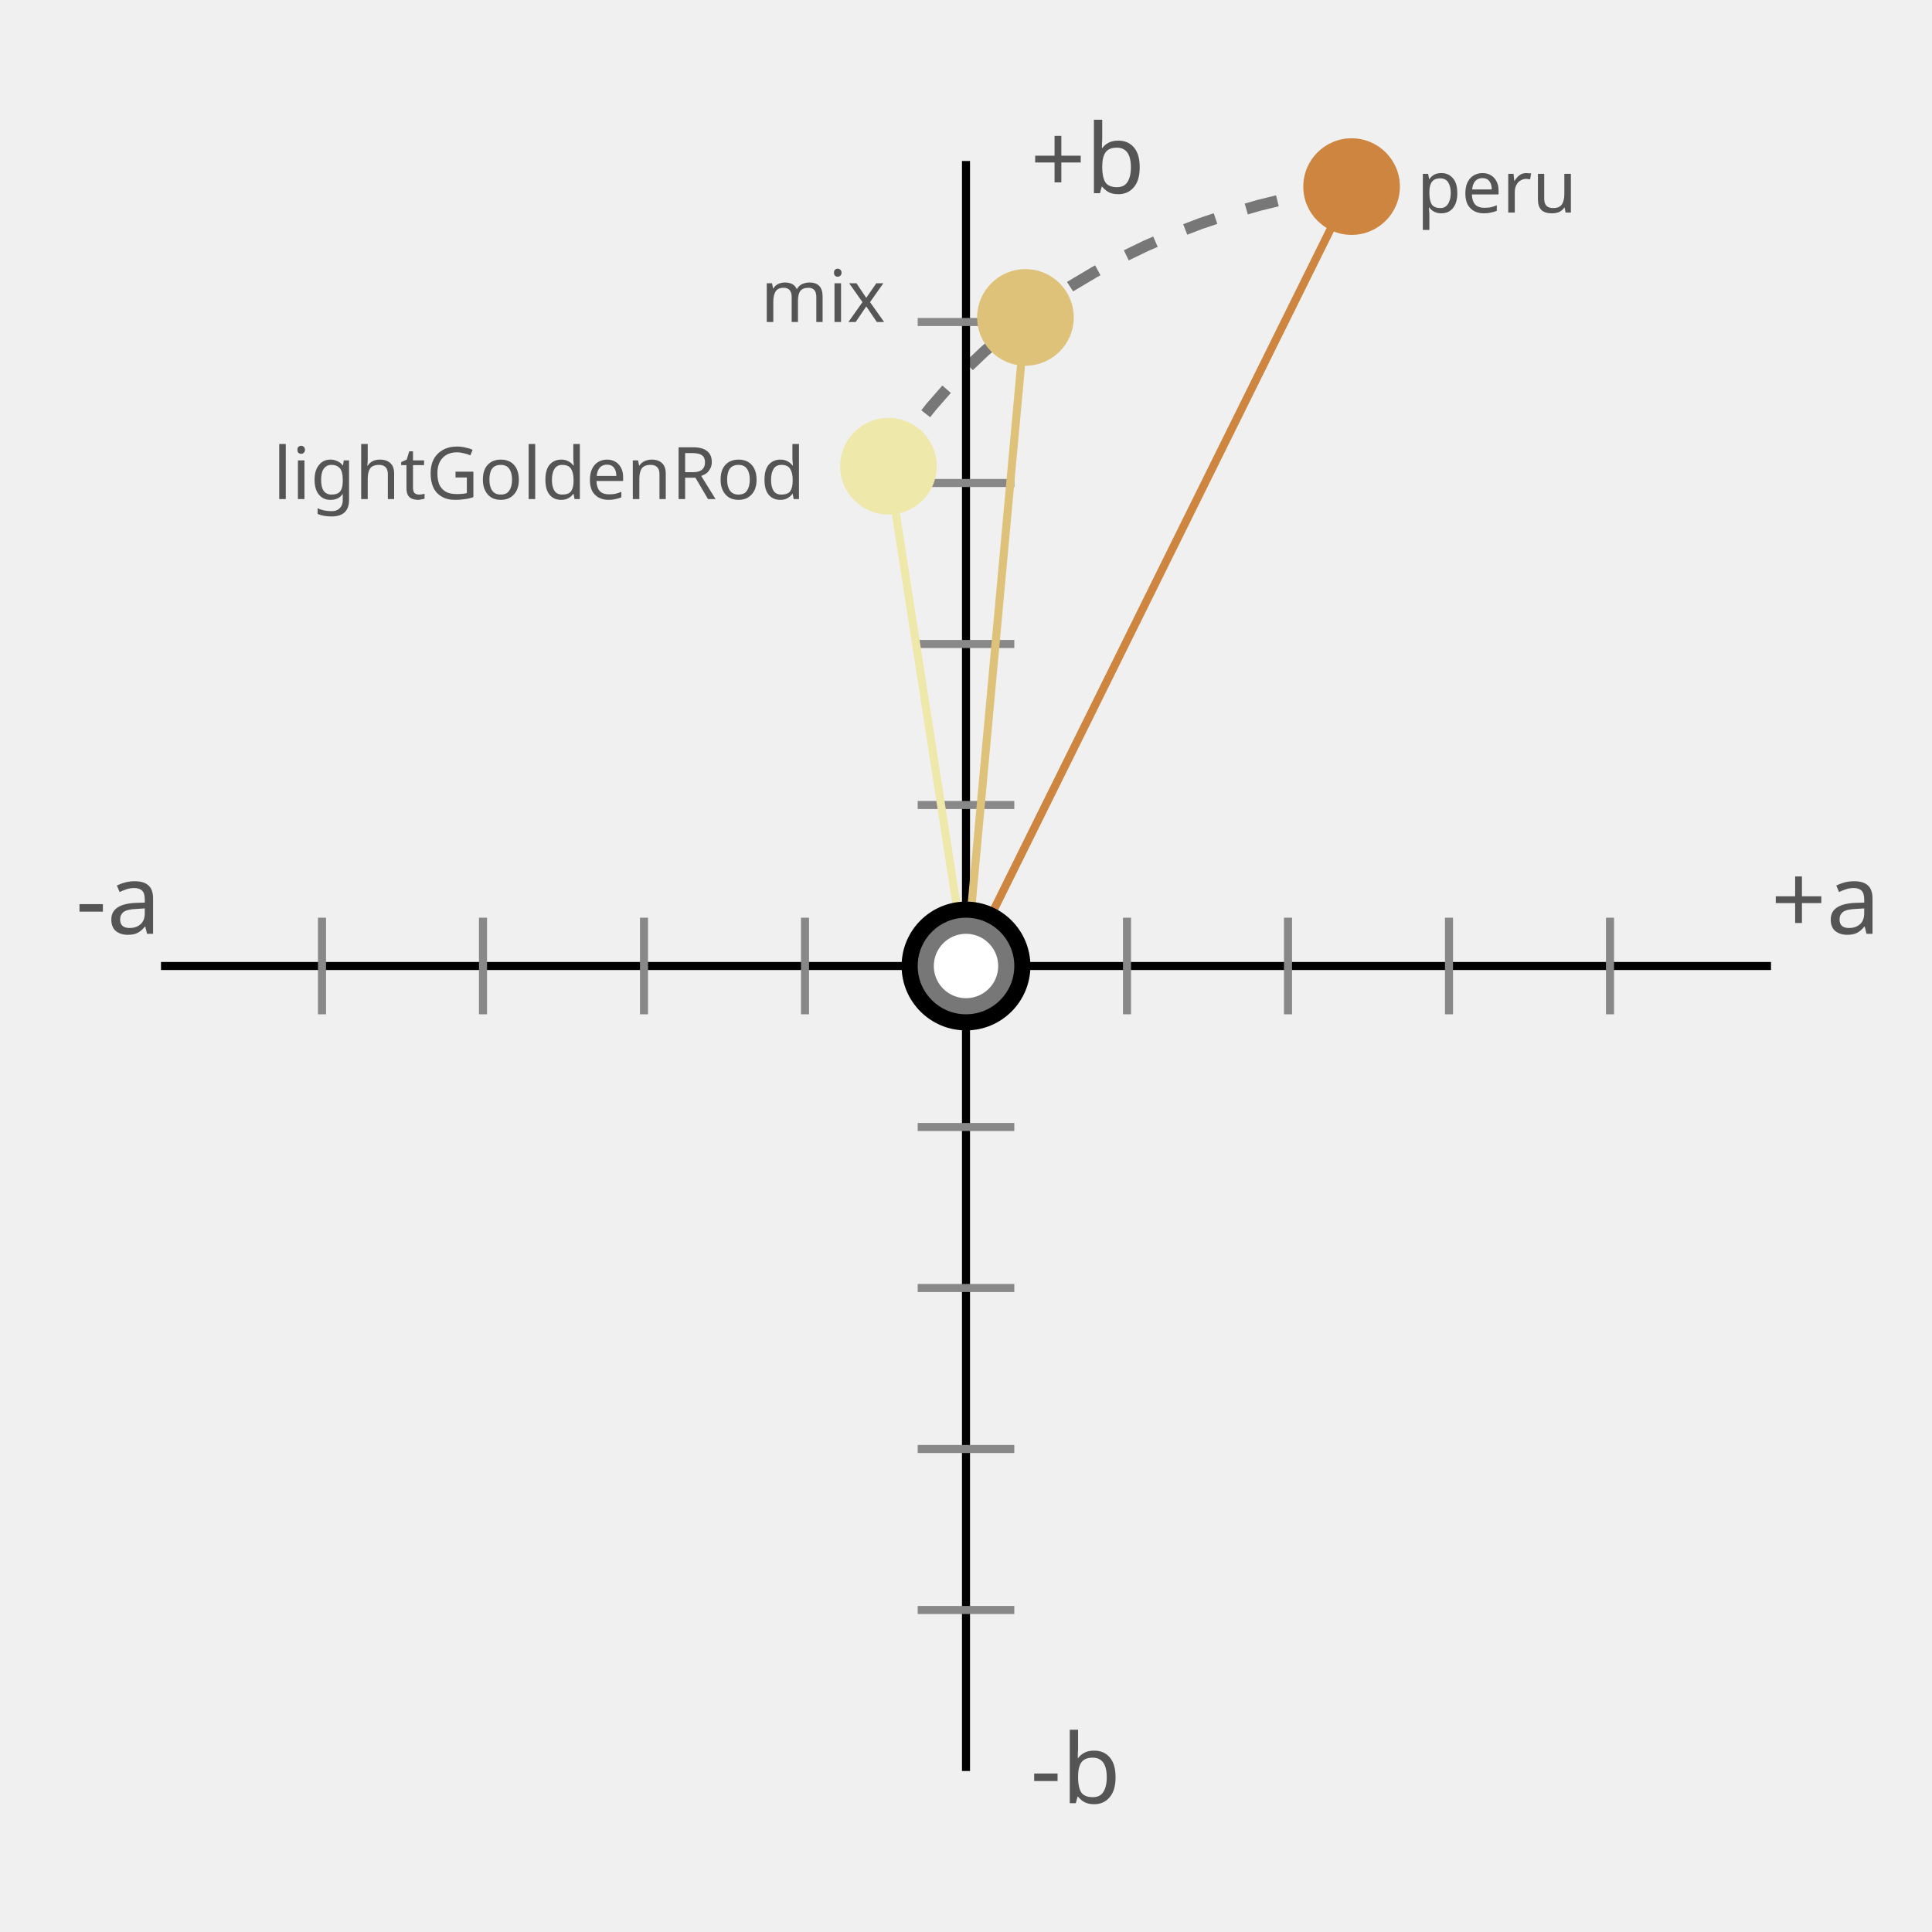
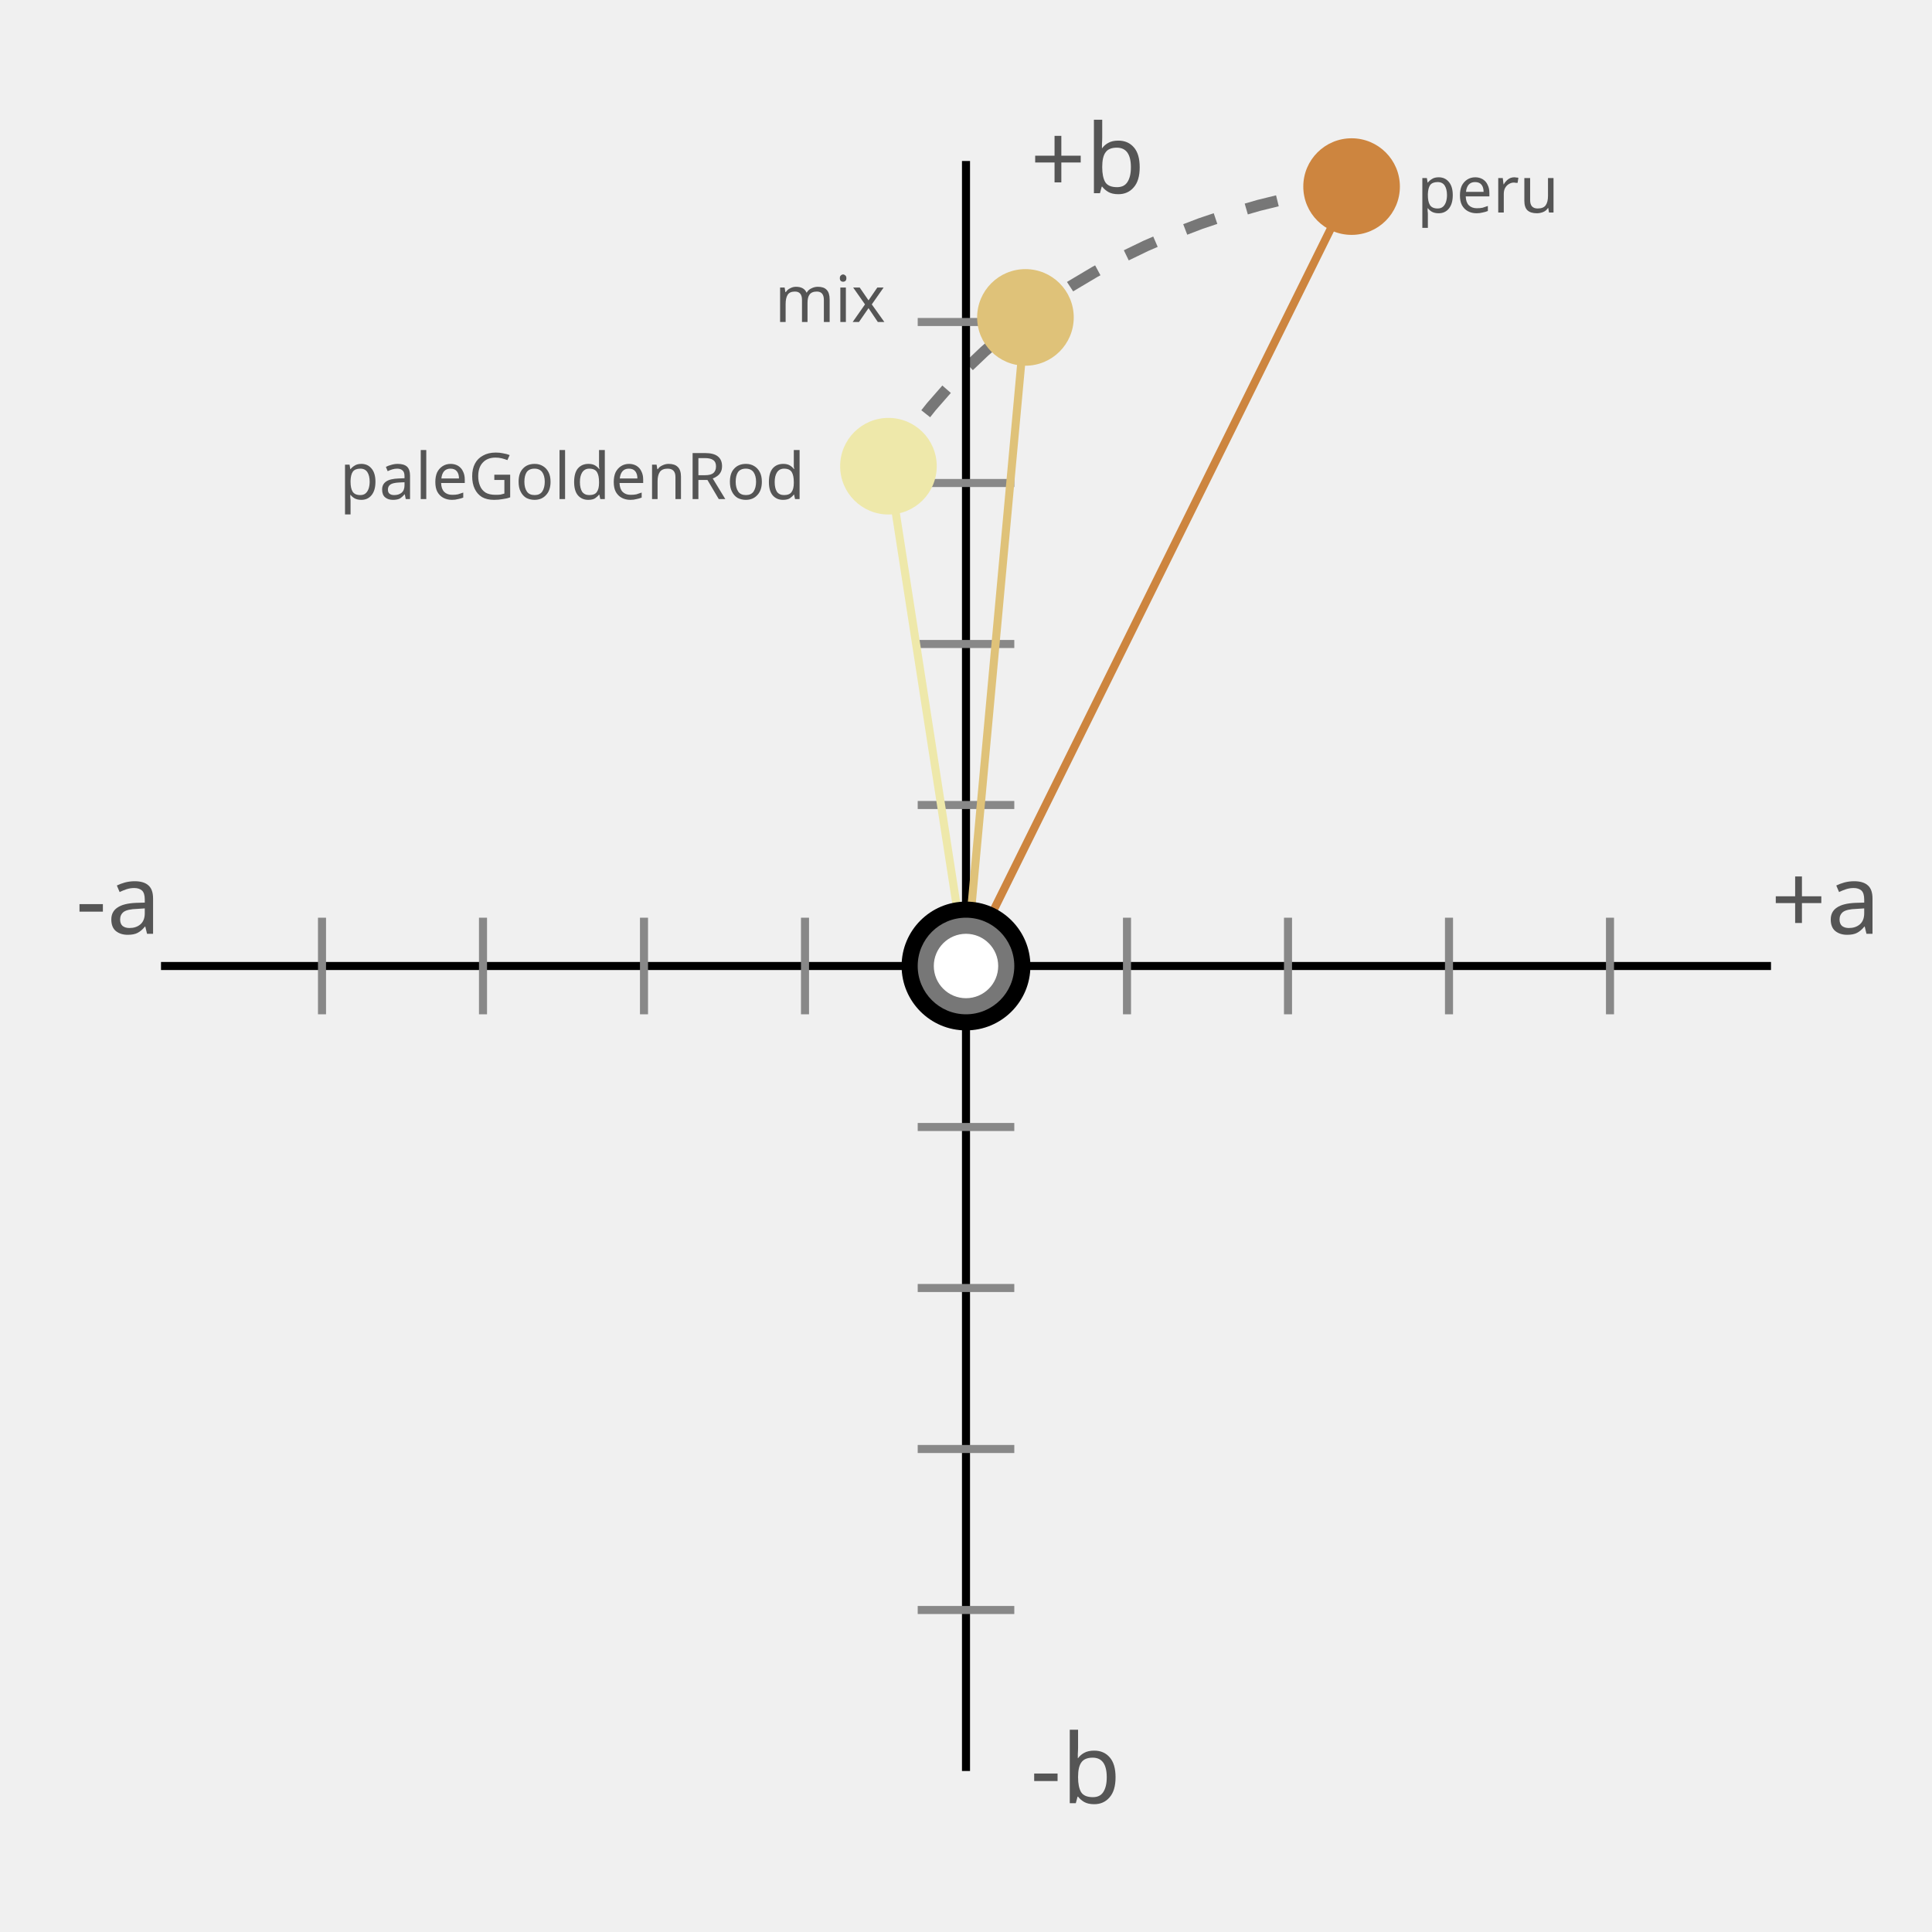
- <svg xmlns="http://www.w3.org/2000/svg" viewBox="-60 -60 120 120" overflow="visible">
+ <svg xmlns="http://www.w3.org/2000/svg" viewBox="-60 -60 120 120">
  <style type="text/css">
    @font-face {
        font-family: OS_Cond_Med;
        src: url(./fonts/OS_Cond_Med.woff2);
    }
    text {
        font-family: OS_Cond_Med;
        font-size:6px;
        text-anchor:start;
        fill: #555
        }
    text.end {
      text-anchor:end;
    }
    text.smol {
-       font-size: 4.5px;
+       font-size: 4px;
    }
</style>
  <g fill="none" stroke="black" stroke-width="0.5">
    <polyline stroke="#777" stroke-width="0.7" stroke-dasharray="2" points="-4.817, -31.043 -4.002, -32.298 -3.114, -33.53 -2.155,  -34.738 -1.124,  -35.917 -0.023,  -37.064 1.148,  -38.177 2.387,  -39.251 3.692,  -40.285 5.063,  -41.274 6.498,  -42.216 7.996,  -43.108 9.554,  -43.946 11.171,  -44.729 12.844,  -45.452 14.573,  -46.114 16.353,  -46.712 18.184,  -47.243 20.062,  -47.705 21.985,  -48.095" />


​<polyline points="0 -50 0 50" />
    <polyline points="-50 0 50 0" />
    <g stroke="#888">
      <path d="M-3,-40 h6 M-3,-30 h6 M-3,-20 h6 M-3,-10 h6 M-3,10 h6 M-3,20 h6 M-3,30 h6 M-3,40 h6" />
      <path d="M40,-3 v6 M30,-3 v6 M20,-3 v6 M10,-3 v6 M-10,-3 v6 M-20,-3 v6 M-30,-3 v6 M-40,-3 v6" />
    </g>
    <polyline stroke="rgb(80.39% 52.16% 24.71%)" points="0,0 23.95, -48.41" />
    <polyline stroke="rgb(93.33% 90.98% 66.67%)" points="0,0 -4.81, -31.04" />
    <polyline stroke="rgb(87.41% 76.03% 47.64%)" points="0,0 3.692, -40.28" />
  </g>
  <g stroke="none" stroke-width="0.5">
    <circle r="3" cx="23.95" cy="-48.411" fill="rgb(80.39% 52.16% 24.71%)" />
    <circle r="3" cx="-4.817" cy="-31.043" fill="rgb(93.33% 90.98% 66.67%)" />
    <circle r="3" cx="3.692" cy="-40.285" fill="rgb(87.41% 76.03% 47.64%)" />
  </g>
  <circle r="4" />
  <circle r="3" fill="#777" />
  <circle r="2" fill="#fff" />
  <g>
    <text x="50" y="-2">+a</text>
    <text x="-50" y="-2" class="end">-a</text>
    <text x="4" y="52">-b</text>
    <text x="4" y="-48">+b</text>
    <text x="28" y="-46.8" class="smol">peru</text>
-     <text x="-10" y="-29" class="smol end">lightGoldenRod</text>
+     <text x="-10" y="-29" class="smol end">paleGoldenRod</text>
    <text x="-5" y="-40" class="smol end">mix</text>
  </g>
</svg>
